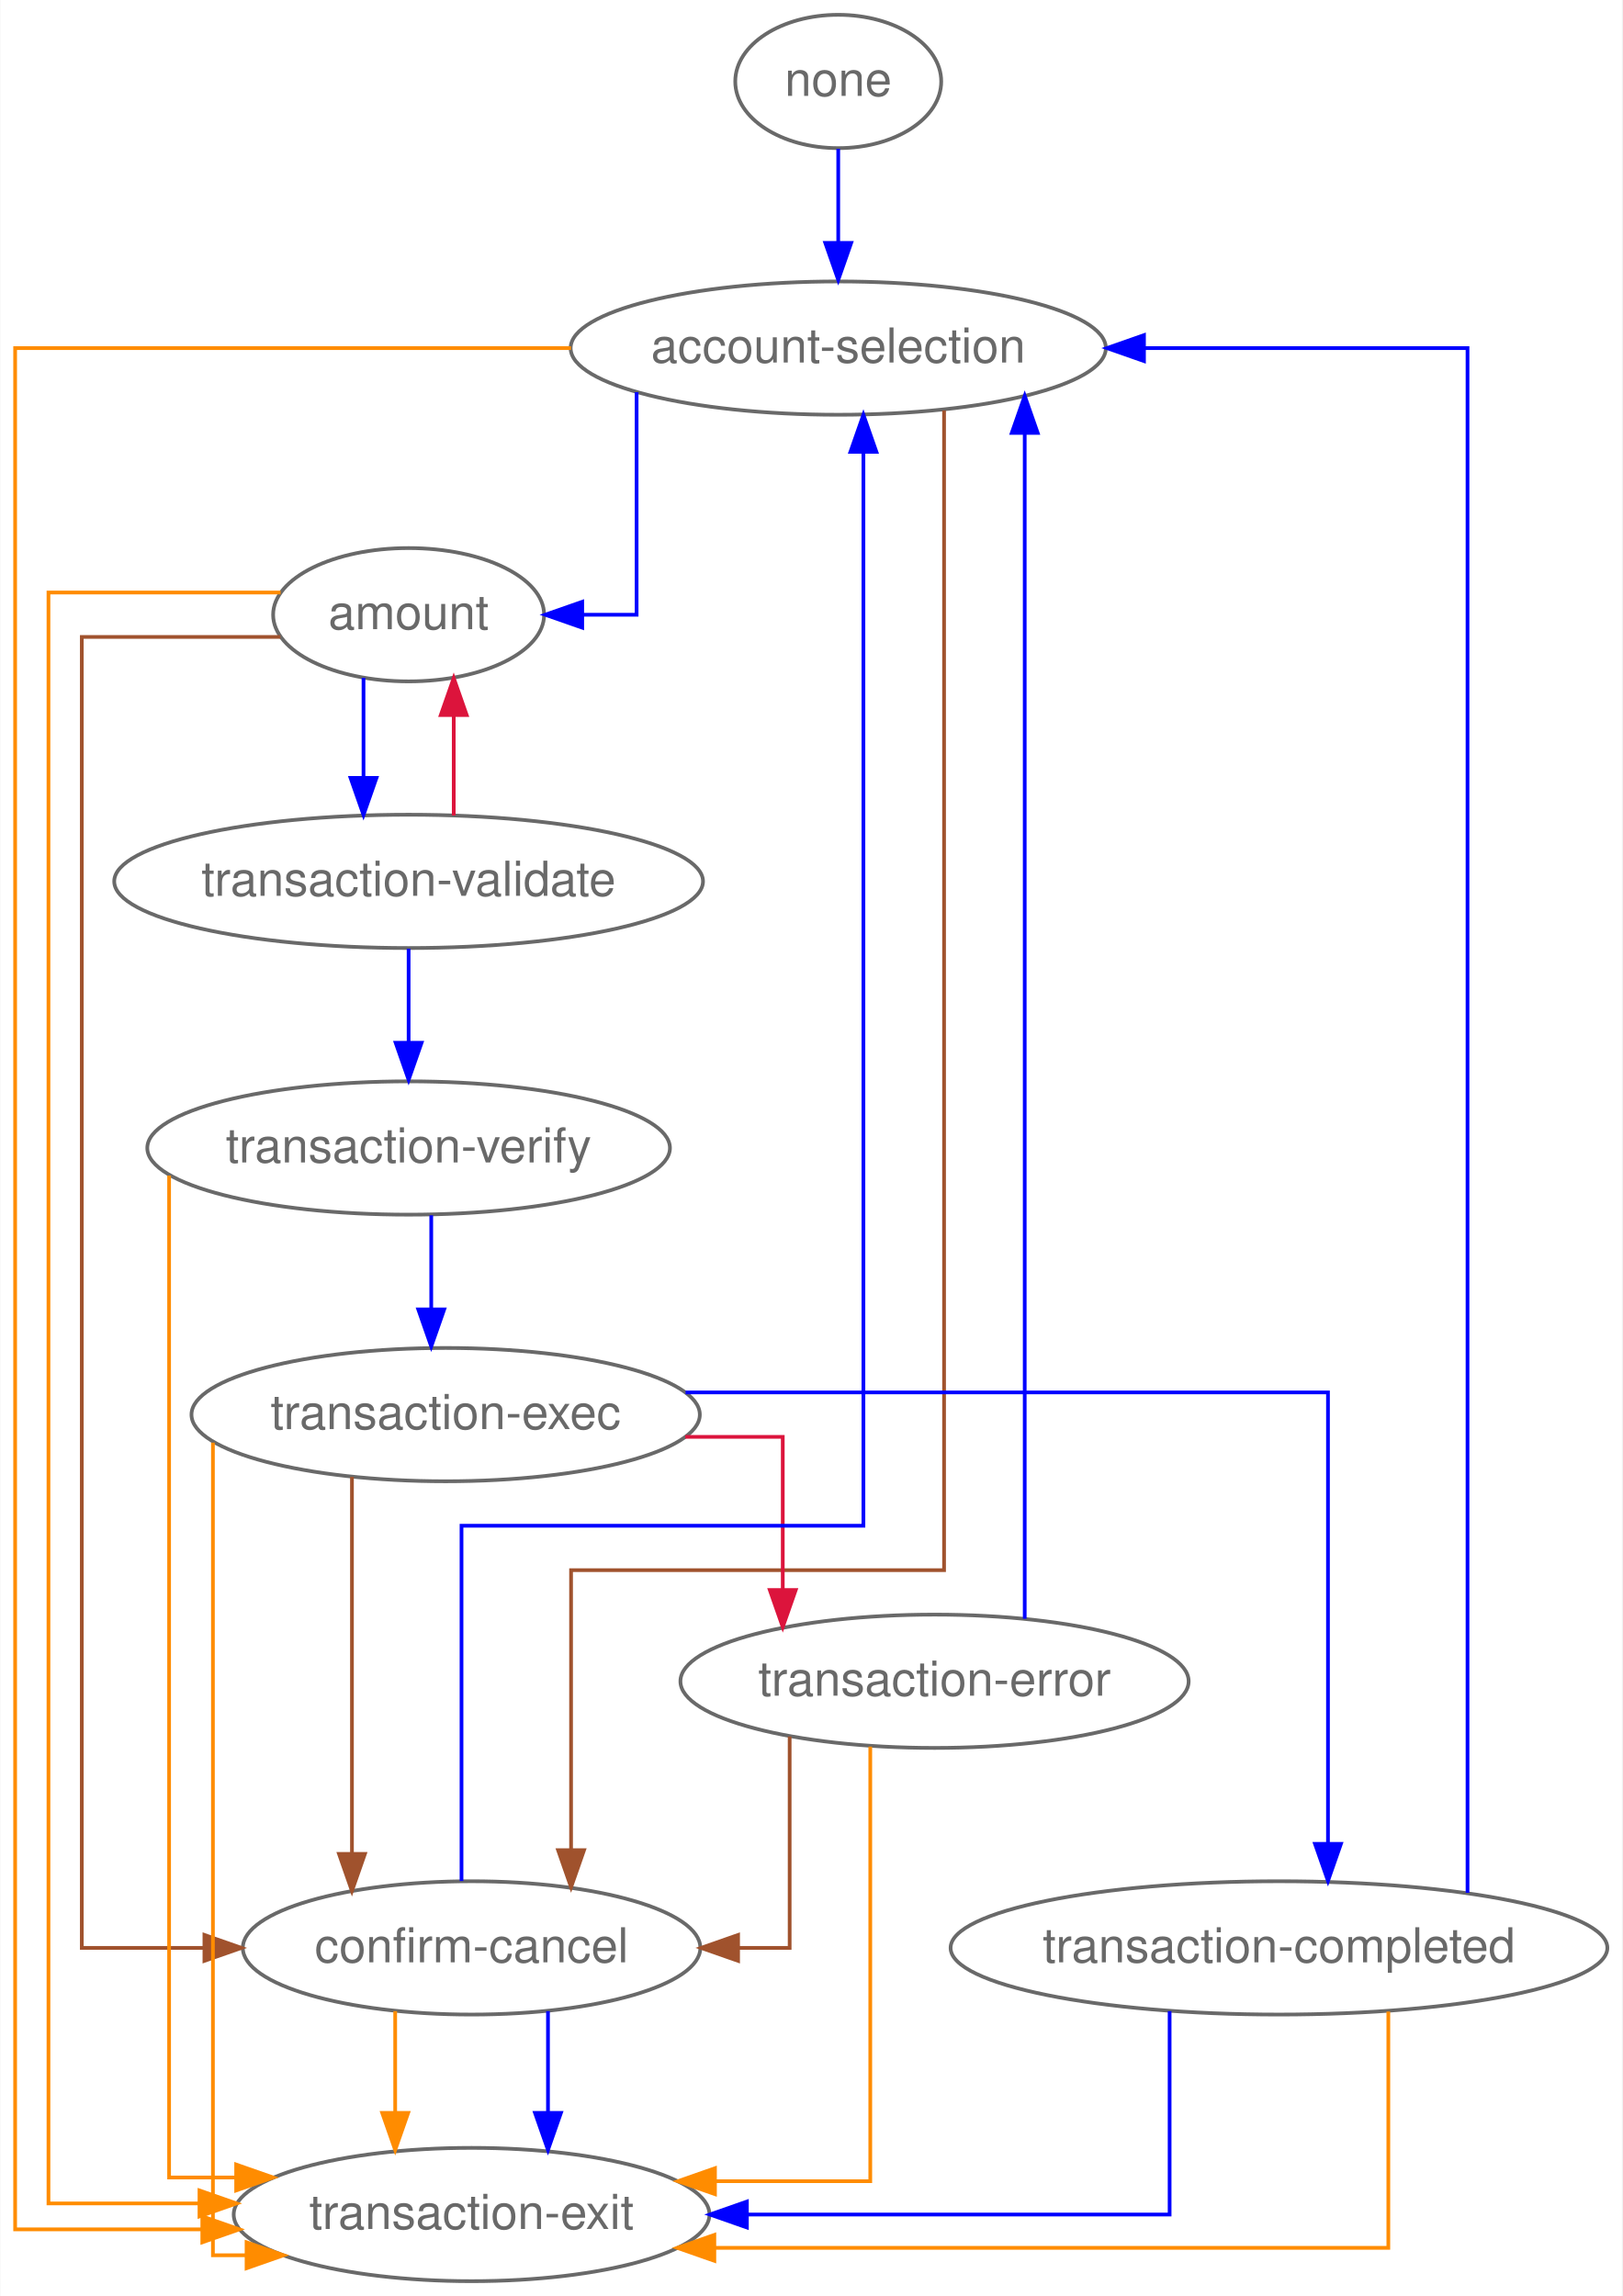
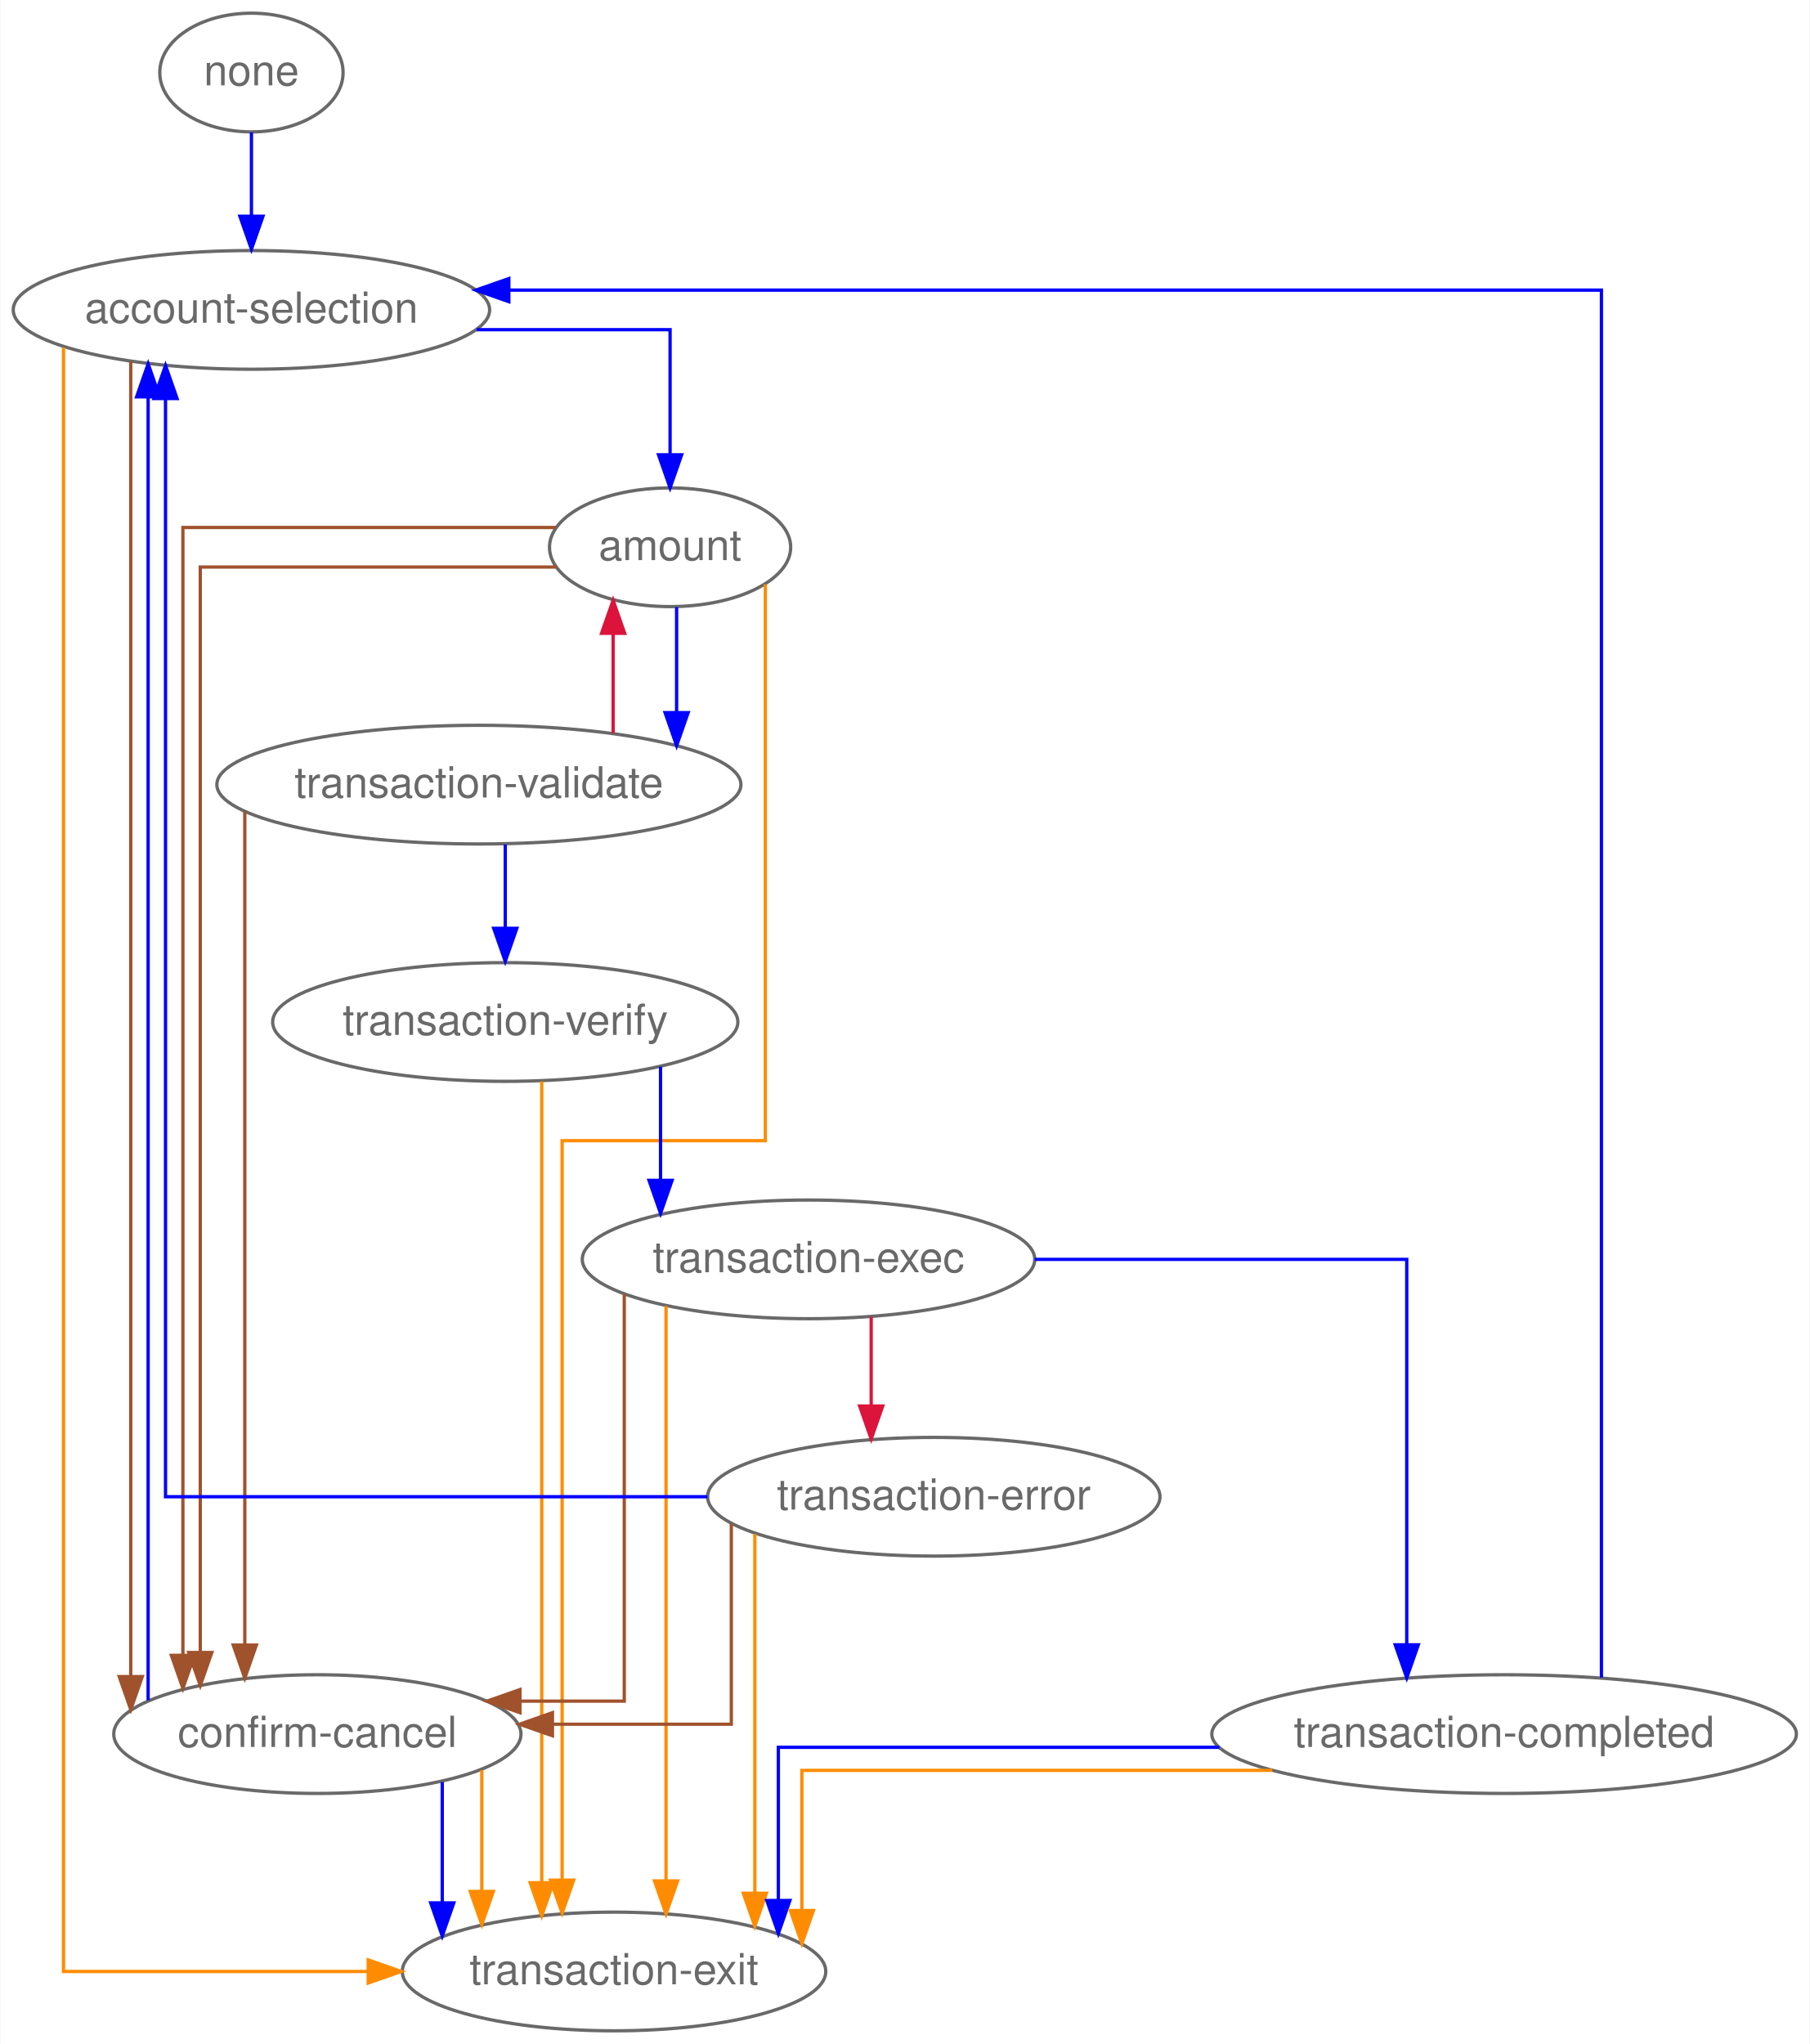
- <svg xmlns="http://www.w3.org/2000/svg" width="438pt" height="620pt" viewBox="0.00 0.00 437.83 620.00">
+ <svg xmlns="http://www.w3.org/2000/svg" width="549pt" height="620pt" viewBox="0.00 0.00 548.71 620.00">
  <g id="graph0" class="graph" transform="scale(1 1) rotate(0) translate(4 616)">
-     <polygon fill="#ffffff" stroke="transparent" points="-4,4 -4,-616 433.826,-616 433.826,4 -4,4" />
+     <polygon fill="#ffffff" stroke="transparent" points="-4,4 -4,-616 544.71,-616 544.71,4 -4,4" />
    <g id="node1" class="node">
-       <ellipse fill="none" stroke="#696969" cx="222.243" cy="-522" rx="72.256" ry="18" />
-       <text text-anchor="middle" x="222.243" y="-518.1" font-family="Helvetica,sans-Serif" font-size="13.00" fill="#696969">account-selection</text>
+       <ellipse fill="none" stroke="#696969" cx="72.128" cy="-522" rx="72.256" ry="18" />
+       <text text-anchor="middle" x="72.128" y="-518.1" font-family="Helvetica,sans-Serif" font-size="13.00" fill="#696969">account-selection</text>
    </g>
    <g id="node2" class="node">
-       <ellipse fill="none" stroke="#696969" cx="106.243" cy="-450" rx="36.584" ry="18" />
-       <text text-anchor="middle" x="106.243" y="-446.1" font-family="Helvetica,sans-Serif" font-size="13.00" fill="#696969">amount</text>
+       <ellipse fill="none" stroke="#696969" cx="199.128" cy="-450" rx="36.584" ry="18" />
+       <text text-anchor="middle" x="199.128" y="-446.1" font-family="Helvetica,sans-Serif" font-size="13.00" fill="#696969">amount</text>
    </g>
    <g id="edge2" class="edge">
-       <path fill="none" stroke="#0000ff" d="M167.801,-510.111C167.801,-489.661 167.801,-450 167.801,-450 167.801,-450 153.118,-450 153.118,-450" />
-       <polygon fill="#0000ff" stroke="#0000ff" points="153.118,-446.5 143.118,-450 153.118,-453.5 153.118,-446.5" />
+       <path fill="none" stroke="#0000ff" d="M140.46,-516C170.52,-516 199.128,-516 199.128,-516 199.128,-516 199.128,-478.035 199.128,-478.035" />
+       <polygon fill="#0000ff" stroke="#0000ff" points="202.628,-478.035 199.128,-468.035 195.628,-478.035 202.628,-478.035" />
    </g>
    <g id="node8" class="node">
-       <ellipse fill="none" stroke="#696969" cx="123.243" cy="-90" rx="61.764" ry="18" />
-       <text text-anchor="middle" x="123.243" y="-86.1" font-family="Helvetica,sans-Serif" font-size="13.00" fill="#696969">confirm-cancel</text>
+       <ellipse fill="none" stroke="#696969" cx="92.128" cy="-90" rx="61.764" ry="18" />
+       <text text-anchor="middle" x="92.128" y="-86.1" font-family="Helvetica,sans-Serif" font-size="13.00" fill="#696969">confirm-cancel</text>
    </g>
    <g id="edge10" class="edge">
-       <path fill="none" stroke="#a0522d" d="M250.817,-505.182C250.817,-437.934 250.817,-192 250.817,-192 250.817,-192 150.106,-192 150.106,-192 150.106,-192 150.106,-116.388 150.106,-116.388" />
-       <polygon fill="#a0522d" stroke="#a0522d" points="153.606,-116.388 150.106,-106.388 146.606,-116.388 153.606,-116.388" />
+       <path fill="none" stroke="#a0522d" d="M35.519,-506.37C35.519,-506.37 35.519,-107.447 35.519,-107.447" />
+       <polygon fill="#a0522d" stroke="#a0522d" points="39.019,-107.447 35.519,-97.447 32.019,-107.447 39.019,-107.447" />
    </g>
    <g id="node9" class="node">
-       <ellipse fill="none" stroke="#696969" cx="123.243" cy="-18" rx="64.227" ry="18" />
-       <text text-anchor="middle" x="123.243" y="-14.1" font-family="Helvetica,sans-Serif" font-size="13.00" fill="#696969">transaction-exit</text>
+       <ellipse fill="none" stroke="#696969" cx="182.128" cy="-18" rx="64.227" ry="18" />
+       <text text-anchor="middle" x="182.128" y="-14.1" font-family="Helvetica,sans-Serif" font-size="13.00" fill="#696969">transaction-exit</text>
+     </g>
+     <g id="edge20" class="edge">
+       <path fill="none" stroke="#ff8c00" d="M15.123,-510.526C15.123,-435.506 15.123,-18 15.123,-18 15.123,-18 107.559,-18 107.559,-18" />
+       <polygon fill="#ff8c00" stroke="#ff8c00" points="107.559,-21.5 117.559,-18 107.559,-14.5 107.559,-21.5" />
+     </g>
+     <g id="node3" class="node">
+       <ellipse fill="none" stroke="#696969" cx="141.128" cy="-378" rx="79.487" ry="18" />
+       <text text-anchor="middle" x="141.128" y="-374.1" font-family="Helvetica,sans-Serif" font-size="13.00" fill="#696969">transaction-validate</text>
+     </g>
+     <g id="edge3" class="edge">
+       <path fill="none" stroke="#0000ff" d="M201.109,-431.831C201.109,-431.831 201.109,-399.839 201.109,-399.839" />
+       <polygon fill="#0000ff" stroke="#0000ff" points="204.609,-399.839 201.109,-389.839 197.609,-399.839 204.609,-399.839" />
+     </g>
+     <g id="edge11" class="edge">
+       <path fill="none" stroke="#a0522d" d="M164.478,-456C120.795,-456 51.338,-456 51.338,-456 51.338,-456 51.338,-113.901 51.338,-113.901" />
+       <polygon fill="#a0522d" stroke="#a0522d" points="54.838,-113.901 51.338,-103.901 47.838,-113.901 54.838,-113.901" />
+     </g>
+     <g id="edge13" class="edge">
+       <path fill="none" stroke="#a0522d" d="M164.628,-444C122.45,-444 56.611,-444 56.611,-444 56.611,-444 56.611,-114.76 56.611,-114.76" />
+       <polygon fill="#a0522d" stroke="#a0522d" points="60.111,-114.76 56.611,-104.76 53.111,-114.76 60.111,-114.76" />
+     </g>
+     <g id="edge21" class="edge">
+       <path fill="none" stroke="#ff8c00" d="M228.02,-438.74C228.02,-399.334 228.02,-270 228.02,-270 228.02,-270 166.379,-270 166.379,-270 166.379,-270 166.379,-45.72 166.379,-45.72" />
+       <polygon fill="#ff8c00" stroke="#ff8c00" points="169.879,-45.72 166.379,-35.72 162.879,-45.72 169.879,-45.72" />
+     </g>
+     <g id="edge4" class="edge">
+       <path fill="none" stroke="#dc143c" d="M181.848,-393.623C181.848,-393.623 181.848,-423.909 181.848,-423.909" />
+       <polygon fill="#dc143c" stroke="#dc143c" points="178.348,-423.909 181.848,-433.909 185.348,-423.909 178.348,-423.909" />
+     </g>
+     <g id="node4" class="node">
+       <ellipse fill="none" stroke="#696969" cx="149.128" cy="-306" rx="70.56" ry="18" />
+       <text text-anchor="middle" x="149.128" y="-302.1" font-family="Helvetica,sans-Serif" font-size="13.00" fill="#696969">transaction-verify</text>
+     </g>
+     <g id="edge5" class="edge">
+       <path fill="none" stroke="#0000ff" d="M149.128,-359.831C149.128,-359.831 149.128,-334.413 149.128,-334.413" />
+       <polygon fill="#0000ff" stroke="#0000ff" points="152.628,-334.413 149.128,-324.413 145.628,-334.413 152.628,-334.413" />
+     </g>
+     <g id="edge12" class="edge">
+       <path fill="none" stroke="#a0522d" d="M70.116,-369.997C70.116,-369.997 70.116,-116.997 70.116,-116.997" />
+       <polygon fill="#a0522d" stroke="#a0522d" points="73.616,-116.997 70.116,-106.997 66.616,-116.997 73.616,-116.997" />
+     </g>
+     <g id="node5" class="node">
+       <ellipse fill="none" stroke="#696969" cx="241.128" cy="-234" rx="68.628" ry="18" />
+       <text text-anchor="middle" x="241.128" y="-230.1" font-family="Helvetica,sans-Serif" font-size="13.00" fill="#696969">transaction-exec</text>
+     </g>
+     <g id="edge6" class="edge">
+       <path fill="none" stroke="#0000ff" d="M196.236,-292.457C196.236,-292.457 196.236,-257.973 196.236,-257.973" />
+       <polygon fill="#0000ff" stroke="#0000ff" points="199.736,-257.973 196.236,-247.973 192.736,-257.973 199.736,-257.973" />
+     </g>
+     <g id="edge22" class="edge">
+       <path fill="none" stroke="#ff8c00" d="M160.194,-287.984C160.194,-287.984 160.194,-44.916 160.194,-44.916" />
+       <polygon fill="#ff8c00" stroke="#ff8c00" points="163.695,-44.916 160.194,-34.916 156.695,-44.916 163.695,-44.916" />
+     </g>
+     <g id="node6" class="node">
+       <ellipse fill="none" stroke="#696969" cx="279.128" cy="-162" rx="68.612" ry="18" />
+       <text text-anchor="middle" x="279.128" y="-158.1" font-family="Helvetica,sans-Serif" font-size="13.00" fill="#696969">transaction-error</text>
+     </g>
+     <g id="edge9" class="edge">
+       <path fill="none" stroke="#dc143c" d="M260.132,-216.571C260.132,-216.571 260.132,-189.518 260.132,-189.518" />
+       <polygon fill="#dc143c" stroke="#dc143c" points="263.632,-189.518 260.132,-179.518 256.632,-189.518 263.632,-189.518" />
+     </g>
+     <g id="node7" class="node">
+       <ellipse fill="none" stroke="#696969" cx="452.128" cy="-90" rx="88.665" ry="18" />
+       <text text-anchor="middle" x="452.128" y="-86.1" font-family="Helvetica,sans-Serif" font-size="13.00" fill="#696969">transaction-completed</text>
+     </g>
+     <g id="edge8" class="edge">
+       <path fill="none" stroke="#0000ff" d="M309.735,-234C361.125,-234 422.6,-234 422.6,-234 422.6,-234 422.6,-117.084 422.6,-117.084" />
+       <polygon fill="#0000ff" stroke="#0000ff" points="426.1,-117.084 422.6,-107.084 419.1,-117.084 426.1,-117.084" />
+     </g>
+     <g id="edge15" class="edge">
+       <path fill="none" stroke="#a0522d" d="M185.233,-223.485C185.233,-191.896 185.233,-100 185.233,-100 185.233,-100 153.582,-100 153.582,-100" />
+       <polygon fill="#a0522d" stroke="#a0522d" points="153.582,-96.5 143.582,-100 153.582,-103.5 153.582,-96.5" />
+     </g>
+     <g id="edge23" class="edge">
+       <path fill="none" stroke="#ff8c00" d="M197.902,-219.828C197.902,-219.828 197.902,-45.47 197.902,-45.47" />
+       <polygon fill="#ff8c00" stroke="#ff8c00" points="201.402,-45.47 197.902,-35.47 194.402,-45.47 201.402,-45.47" />
+     </g>
+     <g id="edge7" class="edge">
+       <path fill="none" stroke="#0000ff" d="M210.462,-162C141.714,-162 46.065,-162 46.065,-162 46.065,-162 46.065,-495.119 46.065,-495.119" />
+       <polygon fill="#0000ff" stroke="#0000ff" points="42.565,-495.119 46.065,-505.119 49.565,-495.119 42.565,-495.119" />
+     </g>
+     <g id="edge14" class="edge">
+       <path fill="none" stroke="#a0522d" d="M217.705,-153.814C217.705,-135.536 217.705,-93 217.705,-93 217.705,-93 163.445,-93 163.445,-93" />
+       <polygon fill="#a0522d" stroke="#a0522d" points="163.445,-89.5 153.445,-93 163.445,-96.5 163.445,-89.5" />
+     </g>
+     <g id="edge24" class="edge">
+       <path fill="none" stroke="#ff8c00" d="M224.839,-150.701C224.839,-150.701 224.839,-41.734 224.839,-41.734" />
+       <polygon fill="#ff8c00" stroke="#ff8c00" points="228.339,-41.734 224.839,-31.734 221.339,-41.734 228.339,-41.734" />
+     </g>
+     <g id="edge16" class="edge">
+       <path fill="none" stroke="#0000ff" d="M481.655,-107.17C481.655,-188.15 481.655,-528 481.655,-528 481.655,-528 150.213,-528 150.213,-528" />
+       <polygon fill="#0000ff" stroke="#0000ff" points="150.213,-524.5 140.213,-528 150.213,-531.5 150.213,-524.5" />
    </g>
    <g id="edge18" class="edge">
-       <path fill="none" stroke="#ff8c00" d="M150.087,-522C85.194,-522 0,-522 0,-522 0,-522 0,-14 0,-14 0,-14 50.538,-14 50.538,-14" />
-       <polygon fill="#ff8c00" stroke="#ff8c00" points="50.538,-17.5 60.538,-14 50.538,-10.5 50.538,-17.5" />
+       <path fill="none" stroke="#0000ff" d="M365.749,-86C304.071,-86 231.973,-86 231.973,-86 231.973,-86 231.973,-39.535 231.973,-39.535" />
+       <polygon fill="#0000ff" stroke="#0000ff" points="235.473,-39.535 231.973,-29.535 228.473,-39.535 235.473,-39.535" />
    </g>
-     <g id="node3" class="node">
-       <ellipse fill="none" stroke="#696969" cx="106.243" cy="-378" rx="79.487" ry="18" />
-       <text text-anchor="middle" x="106.243" y="-374.1" font-family="Helvetica,sans-Serif" font-size="13.00" fill="#696969">transaction-validate</text>
+     <g id="edge25" class="edge">
+       <path fill="none" stroke="#ff8c00" d="M381.786,-79C319.738,-79 239.107,-79 239.107,-79 239.107,-79 239.107,-36.482 239.107,-36.482" />
+       <polygon fill="#ff8c00" stroke="#ff8c00" points="242.607,-36.482 239.107,-26.482 235.607,-36.482 242.607,-36.482" />
    </g>
-     <g id="edge3" class="edge">
-       <path fill="none" stroke="#0000ff" d="M94.063,-432.937C94.063,-432.937 94.063,-405.945 94.063,-405.945" />
-       <polygon fill="#0000ff" stroke="#0000ff" points="97.563,-405.945 94.063,-395.945 90.563,-405.945 97.563,-405.945" />
-     </g>
-     <g id="edge11" class="edge">
-       <path fill="none" stroke="#a0522d" d="M71.621,-444C46.899,-444 18,-444 18,-444 18,-444 18,-90 18,-90 18,-90 51.11,-90 51.11,-90" />
-       <polygon fill="#a0522d" stroke="#a0522d" points="51.11,-93.5 61.11,-90 51.11,-86.5 51.11,-93.5" />
+     <g id="edge17" class="edge">
+       <path fill="none" stroke="#0000ff" d="M40.792,-100.253C40.792,-100.253 40.792,-495.623 40.792,-495.623" />
+       <polygon fill="#0000ff" stroke="#0000ff" points="37.292,-495.623 40.792,-505.623 44.292,-495.623 37.292,-495.623" />
    </g>
    <g id="edge19" class="edge">
-       <path fill="none" stroke="#ff8c00" d="M71.685,-456C43.735,-456 9,-456 9,-456 9,-456 9,-21 9,-21 9,-21 49.774,-21 49.774,-21" />
-       <polygon fill="#ff8c00" stroke="#ff8c00" points="49.774,-24.5 59.774,-21 49.774,-17.5 49.774,-24.5" />
+       <path fill="none" stroke="#0000ff" d="M130.013,-75.43C130.013,-75.43 130.013,-38.799 130.013,-38.799" />
+       <polygon fill="#0000ff" stroke="#0000ff" points="133.513,-38.799 130.013,-28.799 126.513,-38.799 133.513,-38.799" />
    </g>
-     <g id="edge4" class="edge">
-       <path fill="none" stroke="#dc143c" d="M118.424,-395.798C118.424,-395.798 118.424,-422.903 118.424,-422.903" />
-       <polygon fill="#dc143c" stroke="#dc143c" points="114.924,-422.903 118.424,-432.903 121.924,-422.903 114.924,-422.903" />
-     </g>
-     <g id="node4" class="node">
-       <ellipse fill="none" stroke="#696969" cx="106.243" cy="-306" rx="70.56" ry="18" />
-       <text text-anchor="middle" x="106.243" y="-302.1" font-family="Helvetica,sans-Serif" font-size="13.00" fill="#696969">transaction-verify</text>
-     </g>
-     <g id="edge5" class="edge">
-       <path fill="none" stroke="#0000ff" d="M106.243,-359.831C106.243,-359.831 106.243,-334.413 106.243,-334.413" />
-       <polygon fill="#0000ff" stroke="#0000ff" points="109.743,-334.413 106.243,-324.413 102.743,-334.413 109.743,-334.413" />
-     </g>
-     <g id="node5" class="node">
-       <ellipse fill="none" stroke="#696969" cx="116.243" cy="-234" rx="68.628" ry="18" />
-       <text text-anchor="middle" x="116.243" y="-230.1" font-family="Helvetica,sans-Serif" font-size="13.00" fill="#696969">transaction-exec</text>
-     </g>
-     <g id="edge6" class="edge">
-       <path fill="none" stroke="#0000ff" d="M112.351,-287.831C112.351,-287.831 112.351,-262.413 112.351,-262.413" />
-       <polygon fill="#0000ff" stroke="#0000ff" points="115.851,-262.413 112.351,-252.413 108.851,-262.413 115.851,-262.413" />
-     </g>
-     <g id="edge20" class="edge">
-       <path fill="none" stroke="#ff8c00" d="M41.572,-298.564C41.572,-254.354 41.572,-28 41.572,-28 41.572,-28 59.678,-28 59.678,-28" />
-       <polygon fill="#ff8c00" stroke="#ff8c00" points="59.678,-31.5 69.678,-28 59.678,-24.5 59.678,-31.5" />
-     </g>
-     <g id="node6" class="node">
-       <ellipse fill="none" stroke="#696969" cx="248.243" cy="-162" rx="68.612" ry="18" />
-       <text text-anchor="middle" x="248.243" y="-158.1" font-family="Helvetica,sans-Serif" font-size="13.00" fill="#696969">transaction-error</text>
-     </g>
-     <g id="edge9" class="edge">
-       <path fill="none" stroke="#dc143c" d="M180.937,-228C195.762,-228 207.263,-228 207.263,-228 207.263,-228 207.263,-186.648 207.263,-186.648" />
-       <polygon fill="#dc143c" stroke="#dc143c" points="210.764,-186.648 207.263,-176.648 203.764,-186.648 210.764,-186.648" />
-     </g>
-     <g id="node7" class="node">
-       <ellipse fill="none" stroke="#696969" cx="341.243" cy="-90" rx="88.665" ry="18" />
-       <text text-anchor="middle" x="341.243" y="-86.1" font-family="Helvetica,sans-Serif" font-size="13.00" fill="#696969">transaction-completed</text>
-     </g>
-     <g id="edge8" class="edge">
-       <path fill="none" stroke="#0000ff" d="M181.026,-240C251.571,-240 354.475,-240 354.475,-240 354.475,-240 354.475,-118.094 354.475,-118.094" />
-       <polygon fill="#0000ff" stroke="#0000ff" points="357.975,-118.094 354.475,-108.094 350.975,-118.094 357.975,-118.094" />
-     </g>
-     <g id="edge13" class="edge">
-       <path fill="none" stroke="#a0522d" d="M90.943,-217.2C90.943,-217.2 90.943,-115.383 90.943,-115.383" />
-       <polygon fill="#a0522d" stroke="#a0522d" points="94.443,-115.383 90.943,-105.383 87.443,-115.383 94.443,-115.383" />
-     </g>
-     <g id="edge21" class="edge">
-       <path fill="none" stroke="#ff8c00" d="M53.405,-226.447C53.405,-187.059 53.405,-7 53.405,-7 53.405,-7 62.488,-7 62.488,-7" />
-       <polygon fill="#ff8c00" stroke="#ff8c00" points="62.488,-10.5 72.488,-7 62.488,-3.5 62.488,-10.5" />
-     </g>
-     <g id="edge7" class="edge">
-       <path fill="none" stroke="#0000ff" d="M272.594,-178.881C272.594,-178.881 272.594,-499.089 272.594,-499.089" />
-       <polygon fill="#0000ff" stroke="#0000ff" points="269.094,-499.089 272.594,-509.089 276.094,-499.089 269.094,-499.089" />
-     </g>
-     <g id="edge12" class="edge">
-       <path fill="none" stroke="#a0522d" d="M209.125,-147.082C209.125,-125.992 209.125,-90 209.125,-90 209.125,-90 195.202,-90 195.202,-90" />
-       <polygon fill="#a0522d" stroke="#a0522d" points="195.202,-86.5 185.202,-90 195.202,-93.5 195.202,-86.5" />
-     </g>
-     <g id="edge22" class="edge">
-       <path fill="none" stroke="#ff8c00" d="M230.893,-144.351C230.893,-107.758 230.893,-27 230.893,-27 230.893,-27 188.96,-27 188.96,-27" />
-       <polygon fill="#ff8c00" stroke="#ff8c00" points="188.96,-23.5 178.96,-27 188.96,-30.5 188.96,-23.5" />
-     </g>
-     <g id="edge14" class="edge">
-       <path fill="none" stroke="#0000ff" d="M392.15,-104.87C392.15,-180.833 392.15,-522 392.15,-522 392.15,-522 304.792,-522 304.792,-522" />
-       <polygon fill="#0000ff" stroke="#0000ff" points="304.792,-518.5 294.792,-522 304.792,-525.5 304.792,-518.5" />
-     </g>
-     <g id="edge16" class="edge">
-       <path fill="none" stroke="#0000ff" d="M311.716,-72.937C311.716,-51.646 311.716,-18 311.716,-18 311.716,-18 197.578,-18 197.578,-18" />
-       <polygon fill="#0000ff" stroke="#0000ff" points="197.578,-14.5 187.578,-18 197.578,-21.5 197.578,-14.5" />
-     </g>
-     <g id="edge23" class="edge">
-       <path fill="none" stroke="#ff8c00" d="M370.771,-72.822C370.771,-49.045 370.771,-9 370.771,-9 370.771,-9 188.793,-9 188.793,-9" />
-       <polygon fill="#ff8c00" stroke="#ff8c00" points="188.793,-5.5 178.793,-9 188.793,-12.5 188.793,-5.5" />
-     </g>
-     <g id="edge15" class="edge">
-       <path fill="none" stroke="#0000ff" d="M120.524,-108.064C120.524,-140.208 120.524,-204 120.524,-204 120.524,-204 229.04,-204 229.04,-204 229.04,-204 229.04,-493.992 229.04,-493.992" />
-       <polygon fill="#0000ff" stroke="#0000ff" points="225.541,-493.992 229.04,-503.992 232.541,-493.992 225.541,-493.992" />
-     </g>
-     <g id="edge17" class="edge">
-       <path fill="none" stroke="#0000ff" d="M143.871,-72.937C143.871,-72.937 143.871,-45.441 143.871,-45.441" />
-       <polygon fill="#0000ff" stroke="#0000ff" points="147.371,-45.441 143.871,-35.441 140.371,-45.441 147.371,-45.441" />
-     </g>
-     <g id="edge24" class="edge">
-       <path fill="none" stroke="#ff8c00" d="M102.616,-72.937C102.616,-72.937 102.616,-45.441 102.616,-45.441" />
-       <polygon fill="#ff8c00" stroke="#ff8c00" points="106.116,-45.441 102.616,-35.441 99.116,-45.441 106.116,-45.441" />
+     <g id="edge26" class="edge">
+       <path fill="none" stroke="#ff8c00" d="M142.011,-79.065C142.011,-79.065 142.011,-42.269 142.011,-42.269" />
+       <polygon fill="#ff8c00" stroke="#ff8c00" points="145.511,-42.269 142.011,-32.269 138.511,-42.269 145.511,-42.269" />
    </g>
    <g id="node10" class="node">
-       <ellipse fill="none" stroke="#696969" cx="222.243" cy="-594" rx="27.805" ry="18" />
-       <text text-anchor="middle" x="222.243" y="-590.1" font-family="Helvetica,sans-Serif" font-size="13.00" fill="#696969">none</text>
+       <ellipse fill="none" stroke="#696969" cx="72.128" cy="-594" rx="27.805" ry="18" />
+       <text text-anchor="middle" x="72.128" y="-590.1" font-family="Helvetica,sans-Serif" font-size="13.00" fill="#696969">none</text>
    </g>
    <g id="edge1" class="edge">
-       <path fill="none" stroke="#0000ff" d="M222.243,-575.831C222.243,-575.831 222.243,-550.413 222.243,-550.413" />
-       <polygon fill="#0000ff" stroke="#0000ff" points="225.743,-550.413 222.243,-540.413 218.743,-550.413 225.743,-550.413" />
+       <path fill="none" stroke="#0000ff" d="M72.128,-575.831C72.128,-575.831 72.128,-550.413 72.128,-550.413" />
+       <polygon fill="#0000ff" stroke="#0000ff" points="75.628,-550.413 72.128,-540.413 68.628,-550.413 75.628,-550.413" />
    </g>
  </g>
</svg>
